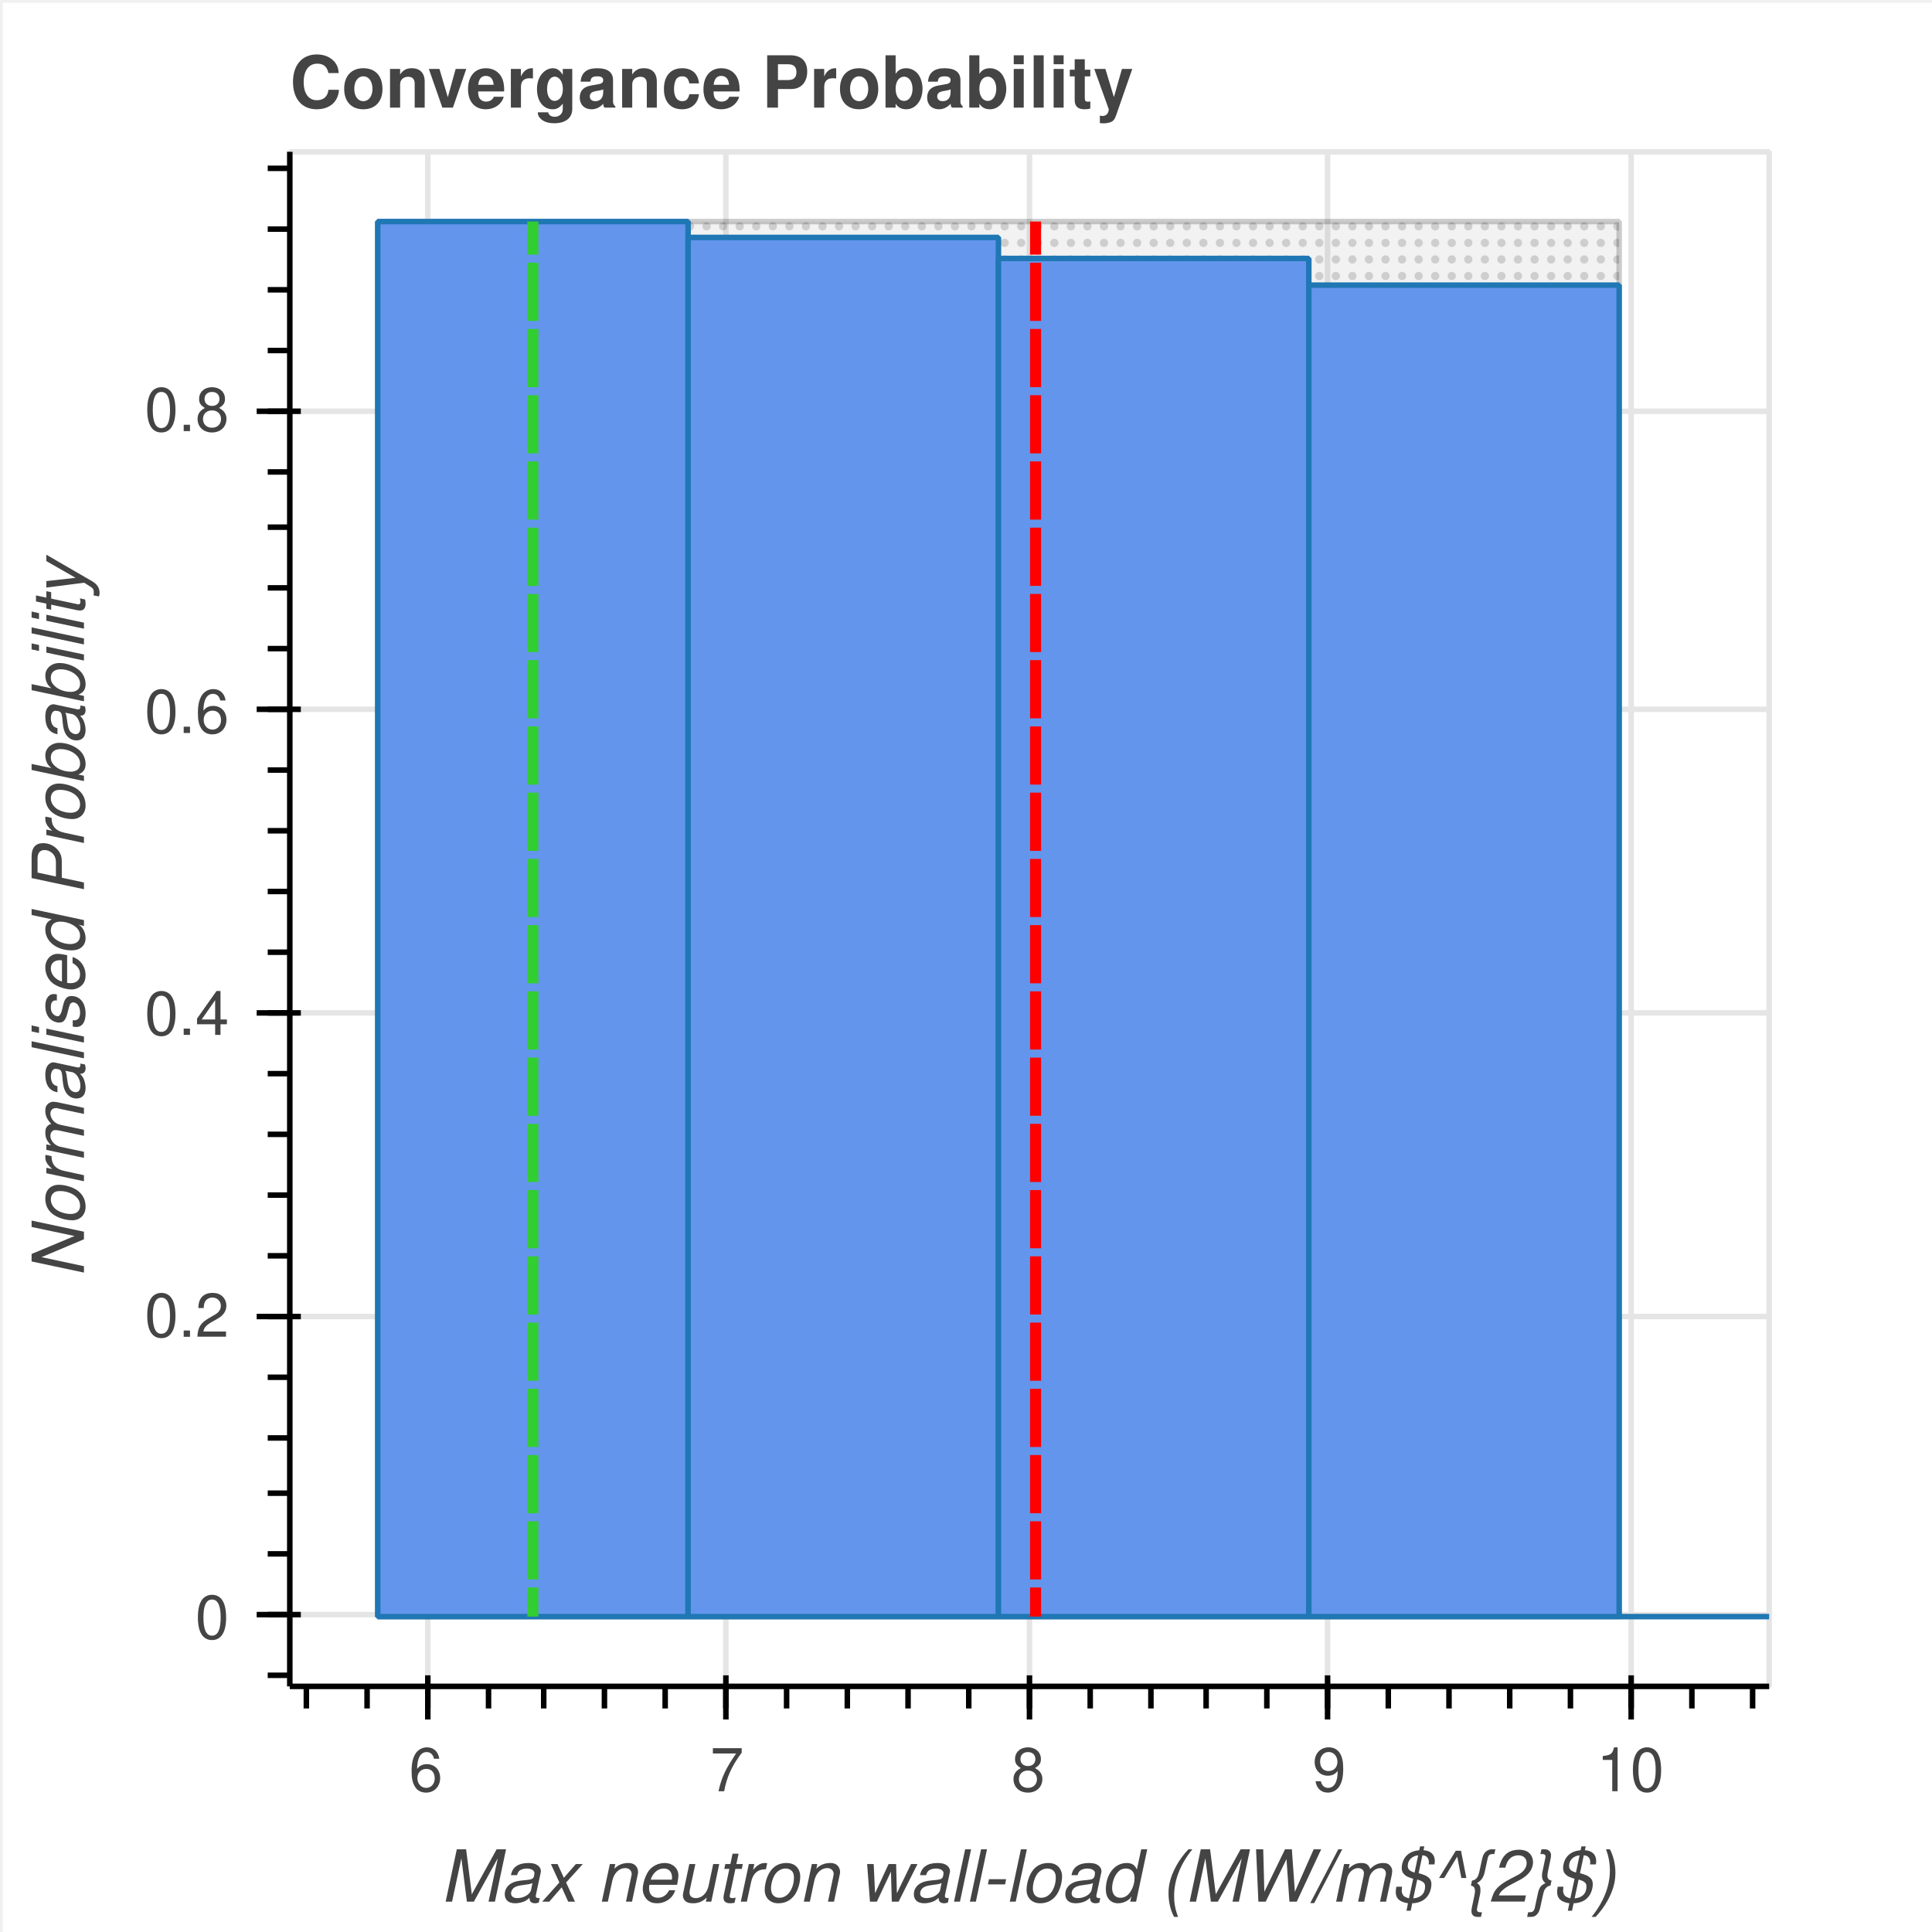
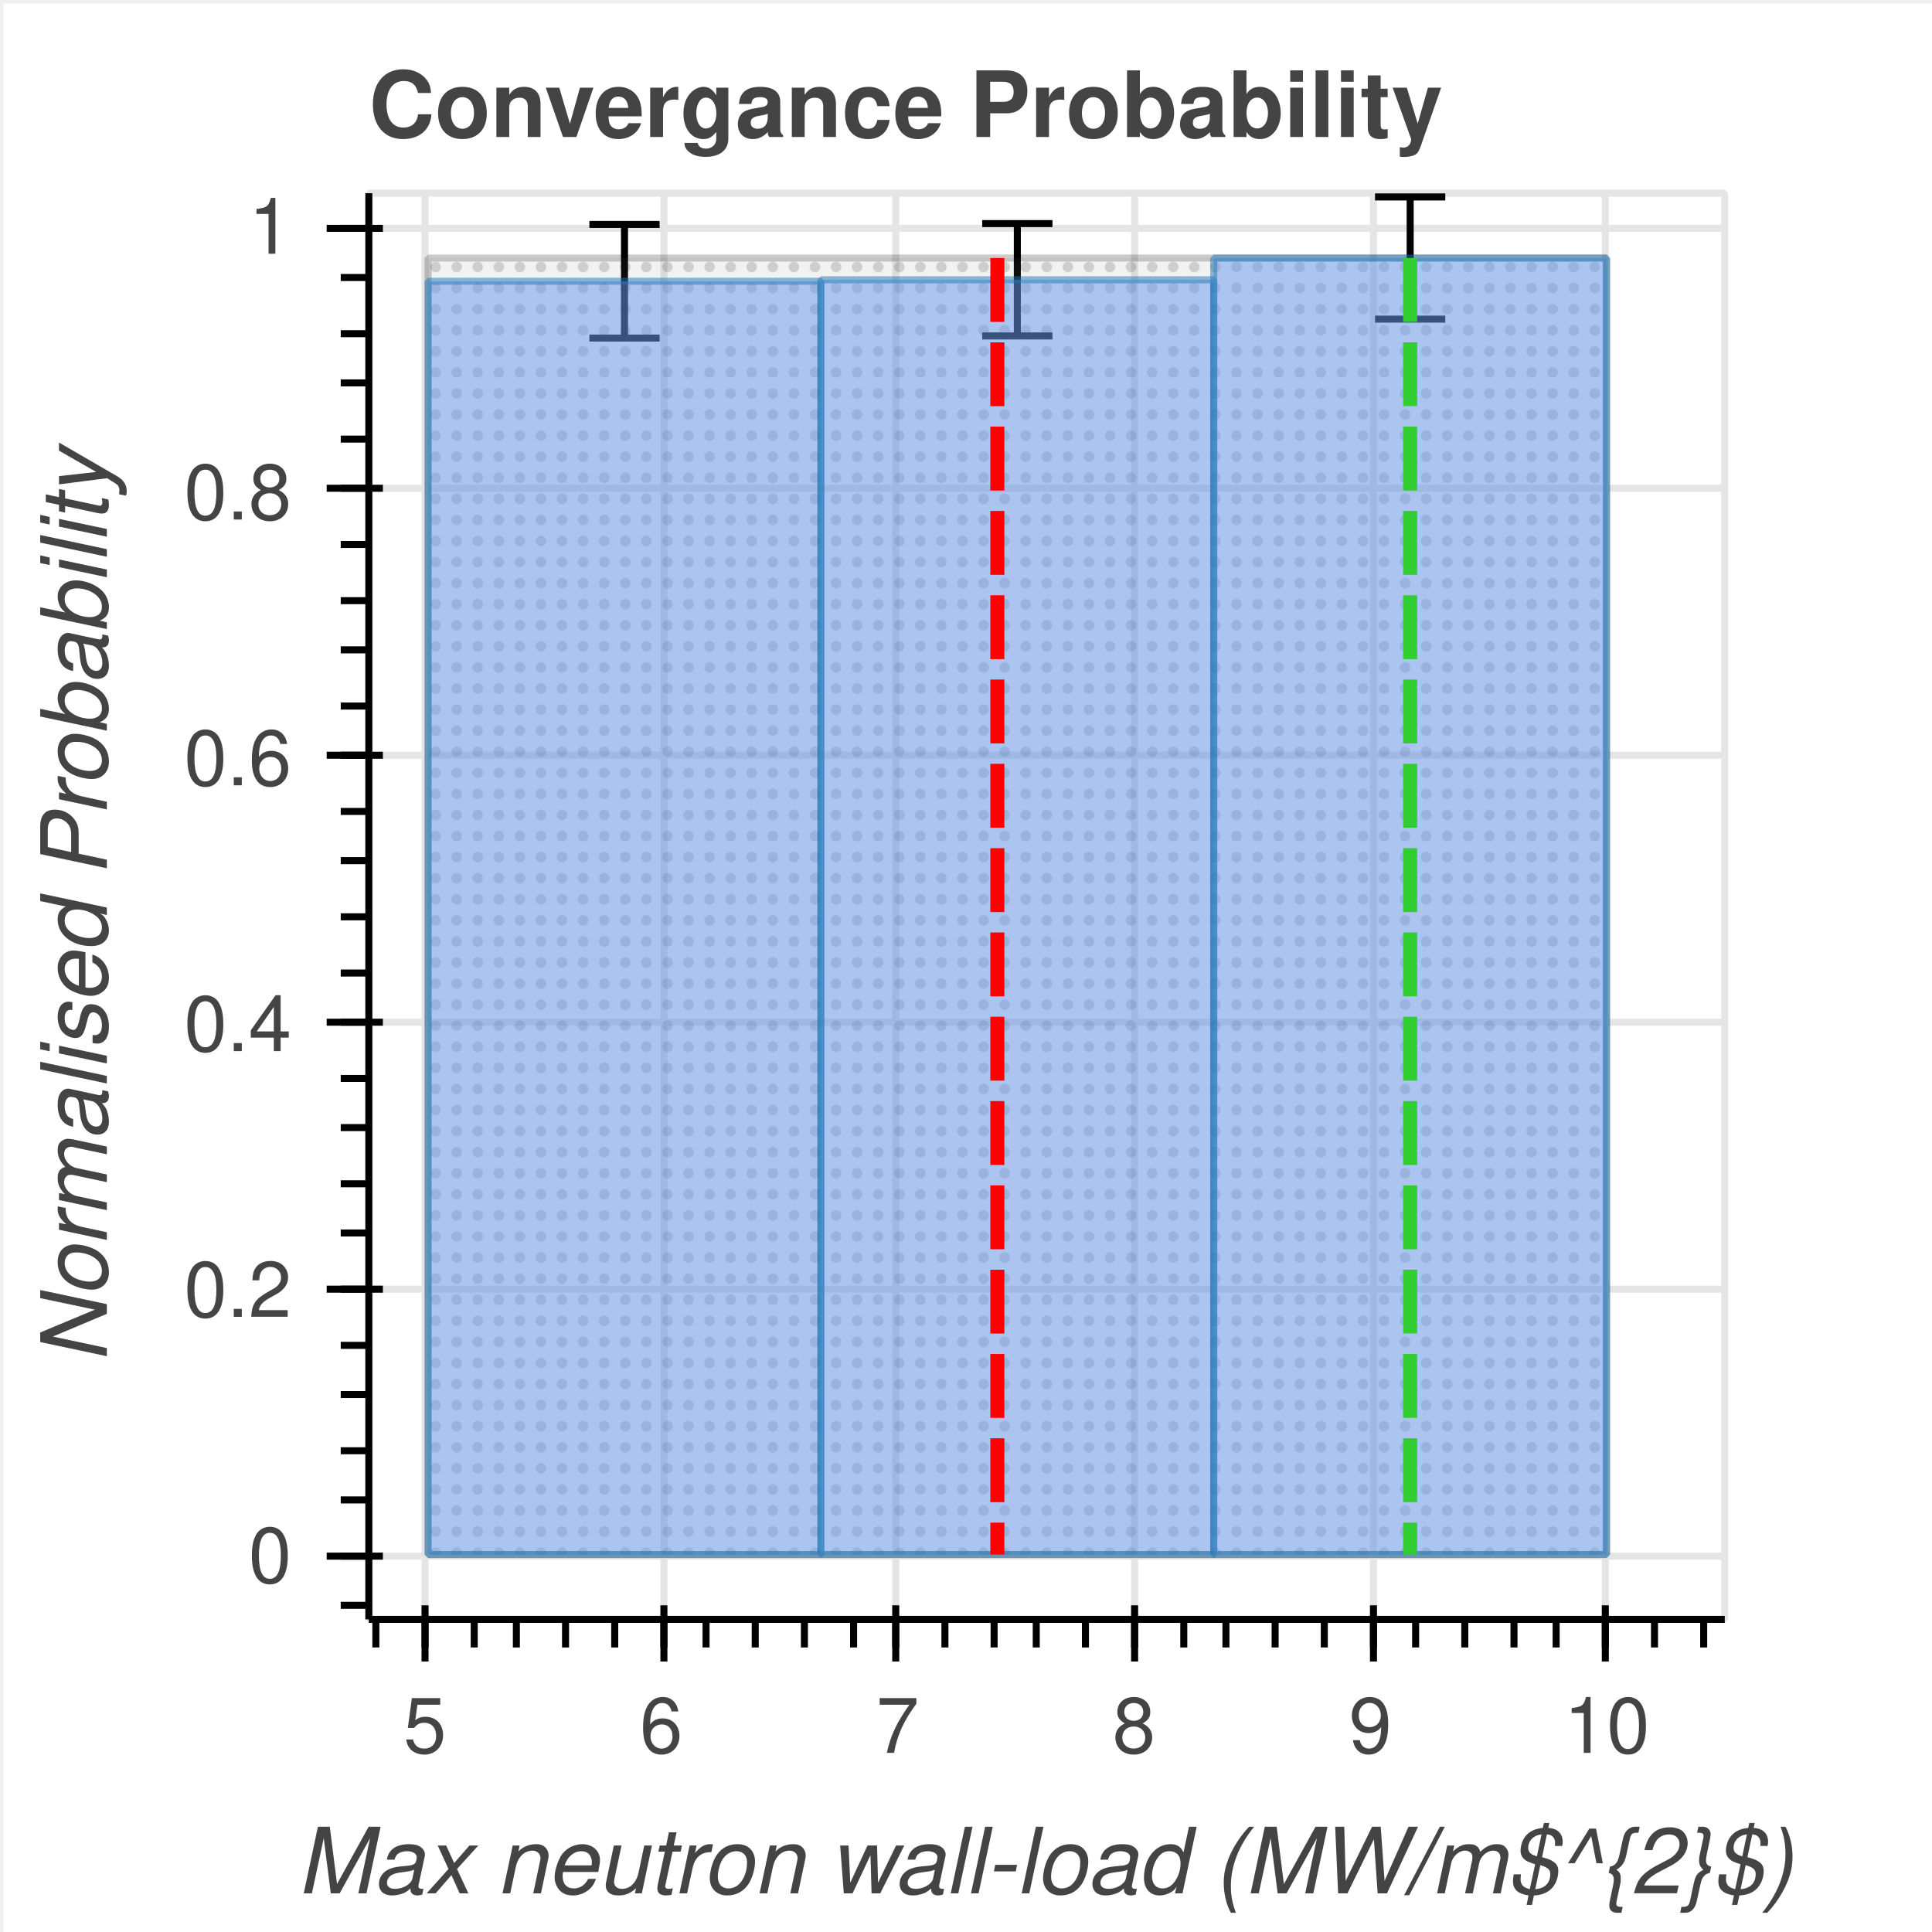
- <svg xmlns="http://www.w3.org/2000/svg" version="1.1" width="350" height="350">
+ <svg xmlns="http://www.w3.org/2000/svg" version="1.1" width="275" height="275">
  <defs>
-     <clipPath id="KPfmoquDcMNq">
-       <path fill="none" stroke="none" d="M 52.5 27.5 L 320.5 27.5 L 320.5 305.5 L 52.5 305.5 L 52.5 27.5 Z" />
+     <clipPath id="cmyGZBKNXMVq">
+       <path fill="none" stroke="none" d="M 52.5 27.5 L 245.5 27.5 L 245.5 230.5 L 52.5 230.5 L 52.5 27.5 Z" />
    </clipPath>
-     <clipPath id="RNWquWHfqscP">
-       <path fill="none" stroke="none" d="M 52.5 27.5 L 320.5 27.5 L 320.5 305.5 L 52.5 305.5 L 52.5 27.5 Z" />
+     <clipPath id="CToTUsTMPQAu">
+       <path fill="none" stroke="none" d="M 52.5 27.5 L 245.5 27.5 L 245.5 230.5 L 52.5 230.5 L 52.5 27.5 Z" />
    </clipPath>
-     <clipPath id="sTBQoMvLdTwb">
-       <path fill="none" stroke="none" d="M 52.5 27.5 L 320.5 27.5 L 320.5 305.5 L 52.5 305.5 L 52.5 27.5 Z" />
+     <clipPath id="DXuLdqJtlJDz">
+       <path fill="none" stroke="none" d="M 52.5 27.5 L 245.5 27.5 L 245.5 230.5 L 52.5 230.5 L 52.5 27.5 Z" />
    </clipPath>
-     <pattern id="UlFaweFJBuqC" width="3" height="3" patternUnits="userSpaceOnUse">
+     <clipPath id="wLkFoydCVMZf">
+       <path fill="none" stroke="none" d="M 52.5 27.5 L 245.5 27.5 L 245.5 230.5 L 52.5 230.5 L 52.5 27.5 Z" />
+     </clipPath>
+     <pattern id="rXWipNReiDoO" width="3" height="3" patternUnits="userSpaceOnUse">
      <path fill="rgb(0,0,0)" stroke="none" paint-order="stroke" d="M 2.75 2 A 0.75 0.75 0 0 0 1.25 2 A 0.75 0.75 0 0 0 2.75 2" fill-opacity="0.149" />
    </pattern>
-     <clipPath id="JrPmXzvFwCPI">
-       <path fill="none" stroke="none" d="M 52.5 27.5 L 320.5 27.5 L 320.5 305.5 L 52.5 305.5 L 52.5 27.5 Z" />
+     <clipPath id="obiPPtsugGHP">
+       <path fill="none" stroke="none" d="M 52.5 27.5 L 245.5 27.5 L 245.5 230.5 L 52.5 230.5 L 52.5 27.5 Z" />
    </clipPath>
-     <clipPath id="ZlxsxnvJTmiS">
-       <path fill="none" stroke="none" d="M 52.5 27.5 L 320.5 27.5 L 320.5 305.5 L 52.5 305.5 L 52.5 27.5 Z" />
+     <clipPath id="naSOQCQncUws">
+       <path fill="none" stroke="none" d="M 52.5 27.5 L 245.5 27.5 L 245.5 230.5 L 52.5 230.5 L 52.5 27.5 Z" />
    </clipPath>
-     <clipPath id="IkfKPSTNGbwF">
-       <path fill="none" stroke="none" d="M 52.5 27.5 L 320.5 27.5 L 320.5 305.5 L 52.5 305.5 L 52.5 27.5 Z" />
+     <clipPath id="ykglhUzphJCy">
+       <path fill="none" stroke="none" d="M 52.5 27.5 L 245.5 27.5 L 245.5 230.5 L 52.5 230.5 L 52.5 27.5 Z" />
    </clipPath>
-     <clipPath id="hWGHaIARHAFW">
-       <path fill="none" stroke="none" d="M 52.5 27.5 L 320.5 27.5 L 320.5 305.5 L 52.5 305.5 L 52.5 27.5 Z" />
+     <clipPath id="cvVqghWBkOlX">
+       <path fill="none" stroke="none" d="M 52.5 27.5 L 245.5 27.5 L 245.5 230.5 L 52.5 230.5 L 52.5 27.5 Z" />
    </clipPath>
  </defs>
-   <path fill="rgb(255,255,255)" stroke="none" paint-order="stroke" d="M 0.5 0.5 L 350.5 0.5 L 350.5 350.5 L 0.5 350.5 L 0.5 0.5 Z" fill-opacity="1" />
-   <rect fill="#FFFFFF" stroke="none" x="52" y="27" width="268" height="278" transform="matrix(1, 0, 0, 1, 0.5, 0.5)" />
-   <path fill="rgb(255,255,255)" stroke="none" paint-order="stroke" d="M 52.5 27.5 L 320.5 27.5 L 320.5 305.5 L 52.5 305.5 L 52.5 27.5 Z" fill-opacity="1" />
-   <path fill="none" stroke="rgb(229,229,229)" paint-order="fill" d="M 52.5 27.5 L 320.5 27.5 L 320.5 305.5 L 52.5 305.5 L 52.5 27.5 Z" stroke-opacity="1" stroke-linejoin="bevel" stroke-miterlimit="10" />
-   <path fill="none" stroke="rgb(229,229,229)" paint-order="fill" d="M 77.5 305.5 L 77.5 27.5 M 131.5 305.5 L 131.5 27.5 M 186.5 305.5 L 186.5 27.5 M 240.5 305.5 L 240.5 27.5 M 295.5 305.5 L 295.5 27.5" stroke-opacity="1" stroke-linejoin="bevel" stroke-miterlimit="10" clip-path="url(#KPfmoquDcMNq)" />
-   <path fill="none" stroke="rgb(229,229,229)" paint-order="fill" d="M 52.5 292.5 L 320.5 292.5 M 52.5 238.5 L 320.5 238.5 M 52.5 183.5 L 320.5 183.5 M 52.5 128.5 L 320.5 128.5 M 52.5 74.5 L 320.5 74.5" stroke-opacity="1" stroke-linejoin="bevel" stroke-miterlimit="10" clip-path="url(#RNWquWHfqscP)" />
-   <path fill="rgb(128,128,128)" stroke="none" paint-order="stroke" d="M 68.428 40.136 L 293.327 40.136 L 293.327 292.864 L 68.428 292.864 L 68.428 40.136 Z" fill-opacity="0.102" clip-path="url(#sTBQoMvLdTwb)" />
-   <path fill="url(#UlFaweFJBuqC)" stroke="rgb(0,0,0)" paint-order="fill" d="M 68.428 40.136 L 293.327 40.136 L 293.327 292.864 L 68.428 292.864 L 68.428 40.136 Z" clip-path="url(#sTBQoMvLdTwb)" stroke-opacity="0.2" stroke-linejoin="bevel" stroke-miterlimit="10" />
-   <path fill="rgb(100,149,237)" stroke="rgb(31,119,180)" paint-order="fill" d="M 68.428 40.136 L 124.653 40.136 L 124.653 292.864 L 68.428 292.864 L 68.428 40.136 Z" fill-opacity="1" clip-path="url(#JrPmXzvFwCPI)" stroke-opacity="1" stroke-linejoin="bevel" stroke-miterlimit="10" />
-   <path fill="rgb(100,149,237)" stroke="rgb(31,119,180)" paint-order="fill" d="M 124.653 43.016 L 180.878 43.016 L 180.878 292.864 L 124.653 292.864 L 124.653 43.016 Z" fill-opacity="1" clip-path="url(#JrPmXzvFwCPI)" stroke-opacity="1" stroke-linejoin="bevel" stroke-miterlimit="10" />
-   <path fill="rgb(100,149,237)" stroke="rgb(31,119,180)" paint-order="fill" d="M 180.878 46.82 L 237.102 46.82 L 237.102 292.864 L 180.878 292.864 L 180.878 46.82 Z" fill-opacity="1" clip-path="url(#JrPmXzvFwCPI)" stroke-opacity="1" stroke-linejoin="bevel" stroke-miterlimit="10" />
-   <path fill="rgb(100,149,237)" stroke="rgb(31,119,180)" paint-order="fill" d="M 237.102 51.659 L 293.327 51.659 L 293.327 292.864 L 237.102 292.864 L 237.102 51.659 Z" fill-opacity="1" clip-path="url(#JrPmXzvFwCPI)" stroke-opacity="1" stroke-linejoin="bevel" stroke-miterlimit="10" />
-   <path fill="rgb(100,149,237)" stroke="rgb(31,119,180)" paint-order="fill" d="M 293.327 292.864 L 320.5 292.864 L 320.5 292.864 L 293.327 292.864 L 293.327 292.864 Z" fill-opacity="1" clip-path="url(#JrPmXzvFwCPI)" stroke-opacity="1" stroke-linejoin="bevel" stroke-miterlimit="10" />
-   <path fill="none" stroke="rgb(0,0,0)" paint-order="fill" d="M 52.5 305.5 L 320.5 305.5" stroke-opacity="1" stroke-linejoin="bevel" stroke-miterlimit="10" />
-   <path fill="none" stroke="rgb(0,0,0)" paint-order="fill" d="M 77.5 311.5 L 77.5 303.5 M 131.5 311.5 L 131.5 303.5 M 186.5 311.5 L 186.5 303.5 M 240.5 311.5 L 240.5 303.5 M 295.5 311.5 L 295.5 303.5" stroke-opacity="1" stroke-linejoin="bevel" stroke-miterlimit="10" />
-   <path fill="none" stroke="rgb(0,0,0)" paint-order="fill" d="M 66.5 309.5 L 66.5 305.5 M 55.5 309.5 L 55.5 305.5 M 77.5 309.5 L 77.5 305.5 M 88.5 309.5 L 88.5 305.5 M 98.5 309.5 L 98.5 305.5 M 109.5 309.5 L 109.5 305.5 M 120.5 309.5 L 120.5 305.5 M 131.5 309.5 L 131.5 305.5 M 142.5 309.5 L 142.5 305.5 M 153.5 309.5 L 153.5 305.5 M 164.5 309.5 L 164.5 305.5 M 175.5 309.5 L 175.5 305.5 M 186.5 309.5 L 186.5 305.5 M 197.5 309.5 L 197.5 305.5 M 208.5 309.5 L 208.5 305.5 M 218.5 309.5 L 218.5 305.5 M 229.5 309.5 L 229.5 305.5 M 240.5 309.5 L 240.5 305.5 M 251.5 309.5 L 251.5 305.5 M 262.5 309.5 L 262.5 305.5 M 273.5 309.5 L 273.5 305.5 M 284.5 309.5 L 284.5 305.5 M 295.5 309.5 L 295.5 305.5 M 306.5 309.5 L 306.5 305.5 M 317.5 309.5 L 317.5 305.5" stroke-opacity="1" stroke-linejoin="bevel" stroke-miterlimit="10" />
-   <text fill="rgb(68,68,68)" stroke="none" font-family="helvetica" font-size="11px" font-style="normal" font-weight="normal" text-decoration="normal" x="73.598" y="324" text-anchor="start" dominant-baseline="alphabetic" transform="matrix(1, 0, 0, 1, 0.5, 0.5)" fill-opacity="1">6</text>
-   <text fill="none" stroke="rgb(0,0,0)" font-family="helvetica" font-size="11px" font-style="normal" font-weight="normal" text-decoration="normal" x="73.598" y="324" text-anchor="start" dominant-baseline="alphabetic" transform="matrix(1, 0, 0, 1, 0.5, 0.5)" stroke-opacity="0" stroke-linejoin="bevel" stroke-miterlimit="10">6</text>
-   <text fill="rgb(68,68,68)" stroke="none" font-family="helvetica" font-size="11px" font-style="normal" font-weight="normal" text-decoration="normal" x="128.146" y="324" text-anchor="start" dominant-baseline="alphabetic" transform="matrix(1, 0, 0, 1, 0.5, 0.5)" fill-opacity="1">7</text>
-   <text fill="none" stroke="rgb(0,0,0)" font-family="helvetica" font-size="11px" font-style="normal" font-weight="normal" text-decoration="normal" x="128.146" y="324" text-anchor="start" dominant-baseline="alphabetic" transform="matrix(1, 0, 0, 1, 0.5, 0.5)" stroke-opacity="0" stroke-linejoin="bevel" stroke-miterlimit="10">7</text>
-   <text fill="rgb(68,68,68)" stroke="none" font-family="helvetica" font-size="11px" font-style="normal" font-weight="normal" text-decoration="normal" x="182.694" y="324" text-anchor="start" dominant-baseline="alphabetic" transform="matrix(1, 0, 0, 1, 0.5, 0.5)" fill-opacity="1">8</text>
-   <text fill="none" stroke="rgb(0,0,0)" font-family="helvetica" font-size="11px" font-style="normal" font-weight="normal" text-decoration="normal" x="182.694" y="324" text-anchor="start" dominant-baseline="alphabetic" transform="matrix(1, 0, 0, 1, 0.5, 0.5)" stroke-opacity="0" stroke-linejoin="bevel" stroke-miterlimit="10">8</text>
-   <text fill="rgb(68,68,68)" stroke="none" font-family="helvetica" font-size="11px" font-style="normal" font-weight="normal" text-decoration="normal" x="237.243" y="324" text-anchor="start" dominant-baseline="alphabetic" transform="matrix(1, 0, 0, 1, 0.5, 0.5)" fill-opacity="1">9</text>
-   <text fill="none" stroke="rgb(0,0,0)" font-family="helvetica" font-size="11px" font-style="normal" font-weight="normal" text-decoration="normal" x="237.243" y="324" text-anchor="start" dominant-baseline="alphabetic" transform="matrix(1, 0, 0, 1, 0.5, 0.5)" stroke-opacity="0" stroke-linejoin="bevel" stroke-miterlimit="10">9</text>
-   <text fill="rgb(68,68,68)" stroke="none" font-family="helvetica" font-size="11px" font-style="normal" font-weight="normal" text-decoration="normal" x="288.732" y="324" text-anchor="start" dominant-baseline="alphabetic" transform="matrix(1, 0, 0, 1, 0.5, 0.5)" fill-opacity="1">10</text>
-   <text fill="none" stroke="rgb(0,0,0)" font-family="helvetica" font-size="11px" font-style="normal" font-weight="normal" text-decoration="normal" x="288.732" y="324" text-anchor="start" dominant-baseline="alphabetic" transform="matrix(1, 0, 0, 1, 0.5, 0.5)" stroke-opacity="0" stroke-linejoin="bevel" stroke-miterlimit="10">10</text>
-   <text fill="rgb(68,68,68)" stroke="none" font-family="helvetica" font-size="13px" font-style="italic" font-weight="normal" text-decoration="normal" x="79.271" y="344" text-anchor="start" dominant-baseline="alphabetic" transform="matrix(1, 0, 0, 1, 0.5, 0.5)" fill-opacity="1">Max neutron wall-load (MW/m$^{2}$)</text>
-   <text fill="none" stroke="rgb(0,0,0)" font-family="helvetica" font-size="13px" font-style="italic" font-weight="normal" text-decoration="normal" x="79.271" y="344" text-anchor="start" dominant-baseline="alphabetic" transform="matrix(1, 0, 0, 1, 0.5, 0.5)" stroke-opacity="0" stroke-linejoin="bevel" stroke-miterlimit="10">Max neutron wall-load (MW/m$^{2}$)</text>
-   <path fill="none" stroke="rgb(0,0,0)" paint-order="fill" d="M 52.5 305.5 L 52.5 27.5" stroke-opacity="1" stroke-linejoin="bevel" stroke-miterlimit="10" />
-   <path fill="none" stroke="rgb(0,0,0)" paint-order="fill" d="M 46.5 292.5 L 54.5 292.5 M 46.5 238.5 L 54.5 238.5 M 46.5 183.5 L 54.5 183.5 M 46.5 128.5 L 54.5 128.5 M 46.5 74.5 L 54.5 74.5" stroke-opacity="1" stroke-linejoin="bevel" stroke-miterlimit="10" />
-   <path fill="none" stroke="rgb(0,0,0)" paint-order="fill" d="M 48.5 303.5 L 52.5 303.5 M 48.5 292.5 L 52.5 292.5 M 48.5 281.5 L 52.5 281.5 M 48.5 270.5 L 52.5 270.5 M 48.5 260.5 L 52.5 260.5 M 48.5 249.5 L 52.5 249.5 M 48.5 238.5 L 52.5 238.5 M 48.5 227.5 L 52.5 227.5 M 48.5 216.5 L 52.5 216.5 M 48.5 205.5 L 52.5 205.5 M 48.5 194.5 L 52.5 194.5 M 48.5 183.5 L 52.5 183.5 M 48.5 172.5 L 52.5 172.5 M 48.5 161.5 L 52.5 161.5 M 48.5 150.5 L 52.5 150.5 M 48.5 139.5 L 52.5 139.5 M 48.5 128.5 L 52.5 128.5 M 48.5 117.5 L 52.5 117.5 M 48.5 106.5 L 52.5 106.5 M 48.5 95.5 L 52.5 95.5 M 48.5 85.5 L 52.5 85.5 M 48.5 74.5 L 52.5 74.5 M 48.5 63.5 L 52.5 63.5 M 48.5 52.5 L 52.5 52.5 M 48.5 41.5 L 52.5 41.5 M 48.5 30.5 L 52.5 30.5" stroke-opacity="1" stroke-linejoin="bevel" stroke-miterlimit="10" />
-   <text fill="rgb(68,68,68)" stroke="none" font-family="helvetica" font-size="11px" font-style="normal" font-weight="normal" text-decoration="normal" x="34.882" y="296.364" text-anchor="start" dominant-baseline="alphabetic" transform="matrix(1, 0, 0, 1, 0.5, 0.5)" fill-opacity="1">0</text>
-   <text fill="none" stroke="rgb(0,0,0)" font-family="helvetica" font-size="11px" font-style="normal" font-weight="normal" text-decoration="normal" x="34.882" y="296.364" text-anchor="start" dominant-baseline="alphabetic" transform="matrix(1, 0, 0, 1, 0.5, 0.5)" stroke-opacity="0" stroke-linejoin="bevel" stroke-miterlimit="10">0</text>
-   <text fill="rgb(68,68,68)" stroke="none" font-family="helvetica" font-size="11px" font-style="normal" font-weight="normal" text-decoration="normal" x="25.708" y="241.672" text-anchor="start" dominant-baseline="alphabetic" transform="matrix(1, 0, 0, 1, 0.5, 0.5)" fill-opacity="1">0.2</text>
-   <text fill="none" stroke="rgb(0,0,0)" font-family="helvetica" font-size="11px" font-style="normal" font-weight="normal" text-decoration="normal" x="25.708" y="241.672" text-anchor="start" dominant-baseline="alphabetic" transform="matrix(1, 0, 0, 1, 0.5, 0.5)" stroke-opacity="0" stroke-linejoin="bevel" stroke-miterlimit="10">0.2</text>
-   <text fill="rgb(68,68,68)" stroke="none" font-family="helvetica" font-size="11px" font-style="normal" font-weight="normal" text-decoration="normal" x="25.708" y="186.98" text-anchor="start" dominant-baseline="alphabetic" transform="matrix(1, 0, 0, 1, 0.5, 0.5)" fill-opacity="1">0.4</text>
-   <text fill="none" stroke="rgb(0,0,0)" font-family="helvetica" font-size="11px" font-style="normal" font-weight="normal" text-decoration="normal" x="25.708" y="186.98" text-anchor="start" dominant-baseline="alphabetic" transform="matrix(1, 0, 0, 1, 0.5, 0.5)" stroke-opacity="0" stroke-linejoin="bevel" stroke-miterlimit="10">0.4</text>
-   <text fill="rgb(68,68,68)" stroke="none" font-family="helvetica" font-size="11px" font-style="normal" font-weight="normal" text-decoration="normal" x="25.708" y="132.288" text-anchor="start" dominant-baseline="alphabetic" transform="matrix(1, 0, 0, 1, 0.5, 0.5)" fill-opacity="1">0.6</text>
-   <text fill="none" stroke="rgb(0,0,0)" font-family="helvetica" font-size="11px" font-style="normal" font-weight="normal" text-decoration="normal" x="25.708" y="132.288" text-anchor="start" dominant-baseline="alphabetic" transform="matrix(1, 0, 0, 1, 0.5, 0.5)" stroke-opacity="0" stroke-linejoin="bevel" stroke-miterlimit="10">0.6</text>
-   <text fill="rgb(68,68,68)" stroke="none" font-family="helvetica" font-size="11px" font-style="normal" font-weight="normal" text-decoration="normal" x="25.708" y="77.596" text-anchor="start" dominant-baseline="alphabetic" transform="matrix(1, 0, 0, 1, 0.5, 0.5)" fill-opacity="1">0.8</text>
-   <text fill="none" stroke="rgb(0,0,0)" font-family="helvetica" font-size="11px" font-style="normal" font-weight="normal" text-decoration="normal" x="25.708" y="77.596" text-anchor="start" dominant-baseline="alphabetic" transform="matrix(1, 0, 0, 1, 0.5, 0.5)" stroke-opacity="0" stroke-linejoin="bevel" stroke-miterlimit="10">0.8</text>
-   <text fill="rgb(68,68,68)" stroke="none" font-family="helvetica" font-size="13px" font-style="italic" font-weight="normal" text-decoration="normal" x="-47.317" y="163" text-anchor="start" dominant-baseline="alphabetic" transform="matrix(6.123233995736766e-17, -1, 1, 6.123233995736766e-17, -147.7915, 184.2085)" fill-opacity="1">Normalised Probability</text>
-   <text fill="none" stroke="rgb(0,0,0)" font-family="helvetica" font-size="13px" font-style="italic" font-weight="normal" text-decoration="normal" x="-47.317" y="163" text-anchor="start" dominant-baseline="alphabetic" transform="matrix(6.123233995736766e-17, -1, 1, 6.123233995736766e-17, -147.7915, 184.2085)" stroke-opacity="0" stroke-linejoin="bevel" stroke-miterlimit="10">Normalised Probability</text>
-   <path fill="rgb(255,249,186)" stroke="rgb(255,0,0)" paint-order="fill" d="M 187.602 40.136 L 187.602 40.136 L 187.602 292.864 L 187.602 292.864 L 187.602 40.136 Z" fill-opacity="0.4" clip-path="url(#ZlxsxnvJTmiS)" stroke-opacity="1" stroke-linejoin="bevel" stroke-miterlimit="10" stroke-width="2" stroke-dasharray="6" />
-   <path fill="rgb(255,249,186)" stroke="rgb(50,205,50)" paint-order="fill" d="M 96.54 40.136 L 96.54 40.136 L 96.54 292.864 L 96.54 292.864 L 96.54 40.136 Z" fill-opacity="0.4" clip-path="url(#IkfKPSTNGbwF)" stroke-opacity="1" stroke-linejoin="bevel" stroke-miterlimit="10" stroke-width="2" stroke-dasharray="6" />
+   <path fill="rgb(255,255,255)" stroke="none" paint-order="stroke" d="M 0.5 0.5 L 275.5 0.5 L 275.5 275.5 L 0.5 275.5 L 0.5 0.5 Z" fill-opacity="1" />
+   <rect fill="#FFFFFF" stroke="none" x="52" y="27" width="193" height="203" transform="matrix(1, 0, 0, 1, 0.5, 0.5)" />
+   <path fill="rgb(255,255,255)" stroke="none" paint-order="stroke" d="M 52.5 27.5 L 245.5 27.5 L 245.5 230.5 L 52.5 230.5 L 52.5 27.5 Z" fill-opacity="1" />
+   <path fill="none" stroke="rgb(229,229,229)" paint-order="fill" d="M 52.5 27.5 L 245.5 27.5 L 245.5 230.5 L 52.5 230.5 L 52.5 27.5 Z" stroke-opacity="1" stroke-linejoin="bevel" stroke-miterlimit="10" />
+   <path fill="none" stroke="rgb(229,229,229)" paint-order="fill" d="M 60.5 230.5 L 60.5 27.5 M 94.5 230.5 L 94.5 27.5 M 127.5 230.5 L 127.5 27.5 M 161.5 230.5 L 161.5 27.5 M 195.5 230.5 L 195.5 27.5 M 228.5 230.5 L 228.5 27.5" stroke-opacity="1" stroke-linejoin="bevel" stroke-miterlimit="10" clip-path="url(#cmyGZBKNXMVq)" />
+   <path fill="none" stroke="rgb(229,229,229)" paint-order="fill" d="M 52.5 221.5 L 245.5 221.5 M 52.5 183.5 L 245.5 183.5 M 52.5 145.5 L 245.5 145.5 M 52.5 107.5 L 245.5 107.5 M 52.5 69.5 L 245.5 69.5 M 52.5 32.5 L 245.5 32.5" stroke-opacity="1" stroke-linejoin="bevel" stroke-miterlimit="10" clip-path="url(#CToTUsTMPQAu)" />
+   <path fill="none" stroke="rgb(0,0,0)" paint-order="fill" d="M 88.891 31.944 L 88.891 48.122" stroke-opacity="1" stroke-linejoin="bevel" stroke-miterlimit="10" clip-path="url(#DXuLdqJtlJDz)" />
+   <path fill="none" stroke="rgb(0,0,0)" paint-order="fill" d="M 144.806 31.828 L 144.806 47.818" stroke-opacity="1" stroke-linejoin="bevel" stroke-miterlimit="10" clip-path="url(#DXuLdqJtlJDz)" />
+   <path fill="none" stroke="rgb(0,0,0)" paint-order="fill" d="M 200.722 28.031 L 200.722 45.423" stroke-opacity="1" stroke-linejoin="bevel" stroke-miterlimit="10" clip-path="url(#DXuLdqJtlJDz)" />
+   <path fill="none" stroke="rgb(0,0,0)" paint-order="fill" d="M 83.891 31.944 L 93.891 31.944" stroke-opacity="1" stroke-linejoin="bevel" stroke-miterlimit="10" clip-path="url(#DXuLdqJtlJDz)" />
+   <path fill="none" stroke="rgb(0,0,0)" paint-order="fill" d="M 139.806 31.828 L 149.806 31.828" stroke-opacity="1" stroke-linejoin="bevel" stroke-miterlimit="10" clip-path="url(#DXuLdqJtlJDz)" />
+   <path fill="none" stroke="rgb(0,0,0)" paint-order="fill" d="M 195.722 28.031 L 205.722 28.031" stroke-opacity="1" stroke-linejoin="bevel" stroke-miterlimit="10" clip-path="url(#DXuLdqJtlJDz)" />
+   <path fill="none" stroke="rgb(0,0,0)" paint-order="fill" d="M 93.891 48.122 L 83.891 48.122" stroke-opacity="1" stroke-linejoin="bevel" stroke-miterlimit="10" clip-path="url(#DXuLdqJtlJDz)" />
+   <path fill="none" stroke="rgb(0,0,0)" paint-order="fill" d="M 149.806 47.818 L 139.806 47.818" stroke-opacity="1" stroke-linejoin="bevel" stroke-miterlimit="10" clip-path="url(#DXuLdqJtlJDz)" />
+   <path fill="none" stroke="rgb(0,0,0)" paint-order="fill" d="M 205.722 45.423 L 195.722 45.423" stroke-opacity="1" stroke-linejoin="bevel" stroke-miterlimit="10" clip-path="url(#DXuLdqJtlJDz)" />
+   <path fill="rgb(128,128,128)" stroke="none" paint-order="stroke" d="M 60.933 36.727 L 228.679 36.727 L 228.679 221.273 L 60.933 221.273 L 60.933 36.727 Z" fill-opacity="0.102" clip-path="url(#wLkFoydCVMZf)" />
+   <path fill="url(#rXWipNReiDoO)" stroke="rgb(0,0,0)" paint-order="fill" d="M 60.933 36.727 L 228.679 36.727 L 228.679 221.273 L 60.933 221.273 L 60.933 36.727 Z" clip-path="url(#wLkFoydCVMZf)" stroke-opacity="0.2" stroke-linejoin="bevel" stroke-miterlimit="10" />
+   <path fill="rgb(100,149,237)" stroke="rgb(31,119,180)" paint-order="fill" d="M 60.933 40.033 L 116.849 40.033 L 116.849 221.273 L 60.933 221.273 L 60.933 40.033 Z" fill-opacity="0.502" clip-path="url(#obiPPtsugGHP)" stroke-opacity="0.502" stroke-linejoin="bevel" stroke-miterlimit="10" />
+   <path fill="rgb(100,149,237)" stroke="rgb(31,119,180)" paint-order="fill" d="M 116.849 39.823 L 172.764 39.823 L 172.764 221.273 L 116.849 221.273 L 116.849 39.823 Z" fill-opacity="0.502" clip-path="url(#obiPPtsugGHP)" stroke-opacity="0.502" stroke-linejoin="bevel" stroke-miterlimit="10" />
+   <path fill="rgb(100,149,237)" stroke="rgb(31,119,180)" paint-order="fill" d="M 172.764 36.727 L 228.679 36.727 L 228.679 221.273 L 172.764 221.273 L 172.764 36.727 Z" fill-opacity="0.502" clip-path="url(#obiPPtsugGHP)" stroke-opacity="0.502" stroke-linejoin="bevel" stroke-miterlimit="10" />
+   <path fill="none" stroke="rgb(0,0,0)" paint-order="fill" d="M 52.5 230.5 L 245.5 230.5" stroke-opacity="1" stroke-linejoin="bevel" stroke-miterlimit="10" />
+   <path fill="none" stroke="rgb(0,0,0)" paint-order="fill" d="M 60.5 236.5 L 60.5 228.5 M 94.5 236.5 L 94.5 228.5 M 127.5 236.5 L 127.5 228.5 M 161.5 236.5 L 161.5 228.5 M 195.5 236.5 L 195.5 228.5 M 228.5 236.5 L 228.5 228.5" stroke-opacity="1" stroke-linejoin="bevel" stroke-miterlimit="10" />
+   <path fill="none" stroke="rgb(0,0,0)" paint-order="fill" d="M 53.5 234.5 L 53.5 230.5 M 60.5 234.5 L 60.5 230.5 M 67.5 234.5 L 67.5 230.5 M 73.5 234.5 L 73.5 230.5 M 80.5 234.5 L 80.5 230.5 M 87.5 234.5 L 87.5 230.5 M 94.5 234.5 L 94.5 230.5 M 100.5 234.5 L 100.5 230.5 M 107.5 234.5 L 107.5 230.5 M 114.5 234.5 L 114.5 230.5 M 121.5 234.5 L 121.5 230.5 M 127.5 234.5 L 127.5 230.5 M 134.5 234.5 L 134.5 230.5 M 141.5 234.5 L 141.5 230.5 M 147.5 234.5 L 147.5 230.5 M 154.5 234.5 L 154.5 230.5 M 161.5 234.5 L 161.5 230.5 M 168.5 234.5 L 168.5 230.5 M 174.5 234.5 L 174.5 230.5 M 181.5 234.5 L 181.5 230.5 M 188.5 234.5 L 188.5 230.5 M 195.5 234.5 L 195.5 230.5 M 201.5 234.5 L 201.5 230.5 M 208.5 234.5 L 208.5 230.5 M 215.5 234.5 L 215.5 230.5 M 221.5 234.5 L 221.5 230.5 M 228.5 234.5 L 228.5 230.5 M 235.5 234.5 L 235.5 230.5 M 242.5 234.5 L 242.5 230.5" stroke-opacity="1" stroke-linejoin="bevel" stroke-miterlimit="10" />
+   <text fill="rgb(68,68,68)" stroke="none" font-family="helvetica" font-size="11px" font-style="normal" font-weight="normal" text-decoration="normal" x="56.927" y="249" text-anchor="start" dominant-baseline="alphabetic" transform="matrix(1, 0, 0, 1, 0.5, 0.5)" fill-opacity="1">5</text>
+   <text fill="none" stroke="rgb(0,0,0)" font-family="helvetica" font-size="11px" font-style="normal" font-weight="normal" text-decoration="normal" x="56.927" y="249" text-anchor="start" dominant-baseline="alphabetic" transform="matrix(1, 0, 0, 1, 0.5, 0.5)" stroke-opacity="0" stroke-linejoin="bevel" stroke-miterlimit="10">5</text>
+   <text fill="rgb(68,68,68)" stroke="none" font-family="helvetica" font-size="11px" font-style="normal" font-weight="normal" text-decoration="normal" x="90.57" y="249" text-anchor="start" dominant-baseline="alphabetic" transform="matrix(1, 0, 0, 1, 0.5, 0.5)" fill-opacity="1">6</text>
+   <text fill="none" stroke="rgb(0,0,0)" font-family="helvetica" font-size="11px" font-style="normal" font-weight="normal" text-decoration="normal" x="90.57" y="249" text-anchor="start" dominant-baseline="alphabetic" transform="matrix(1, 0, 0, 1, 0.5, 0.5)" stroke-opacity="0" stroke-linejoin="bevel" stroke-miterlimit="10">6</text>
+   <text fill="rgb(68,68,68)" stroke="none" font-family="helvetica" font-size="11px" font-style="normal" font-weight="normal" text-decoration="normal" x="124.214" y="249" text-anchor="start" dominant-baseline="alphabetic" transform="matrix(1, 0, 0, 1, 0.5, 0.5)" fill-opacity="1">7</text>
+   <text fill="none" stroke="rgb(0,0,0)" font-family="helvetica" font-size="11px" font-style="normal" font-weight="normal" text-decoration="normal" x="124.214" y="249" text-anchor="start" dominant-baseline="alphabetic" transform="matrix(1, 0, 0, 1, 0.5, 0.5)" stroke-opacity="0" stroke-linejoin="bevel" stroke-miterlimit="10">7</text>
+   <text fill="rgb(68,68,68)" stroke="none" font-family="helvetica" font-size="11px" font-style="normal" font-weight="normal" text-decoration="normal" x="157.857" y="249" text-anchor="start" dominant-baseline="alphabetic" transform="matrix(1, 0, 0, 1, 0.5, 0.5)" fill-opacity="1">8</text>
+   <text fill="none" stroke="rgb(0,0,0)" font-family="helvetica" font-size="11px" font-style="normal" font-weight="normal" text-decoration="normal" x="157.857" y="249" text-anchor="start" dominant-baseline="alphabetic" transform="matrix(1, 0, 0, 1, 0.5, 0.5)" stroke-opacity="0" stroke-linejoin="bevel" stroke-miterlimit="10">8</text>
+   <text fill="rgb(68,68,68)" stroke="none" font-family="helvetica" font-size="11px" font-style="normal" font-weight="normal" text-decoration="normal" x="191.501" y="249" text-anchor="start" dominant-baseline="alphabetic" transform="matrix(1, 0, 0, 1, 0.5, 0.5)" fill-opacity="1">9</text>
+   <text fill="none" stroke="rgb(0,0,0)" font-family="helvetica" font-size="11px" font-style="normal" font-weight="normal" text-decoration="normal" x="191.501" y="249" text-anchor="start" dominant-baseline="alphabetic" transform="matrix(1, 0, 0, 1, 0.5, 0.5)" stroke-opacity="0" stroke-linejoin="bevel" stroke-miterlimit="10">9</text>
+   <text fill="rgb(68,68,68)" stroke="none" font-family="helvetica" font-size="11px" font-style="normal" font-weight="normal" text-decoration="normal" x="222.085" y="249" text-anchor="start" dominant-baseline="alphabetic" transform="matrix(1, 0, 0, 1, 0.5, 0.5)" fill-opacity="1">10</text>
+   <text fill="none" stroke="rgb(0,0,0)" font-family="helvetica" font-size="11px" font-style="normal" font-weight="normal" text-decoration="normal" x="222.085" y="249" text-anchor="start" dominant-baseline="alphabetic" transform="matrix(1, 0, 0, 1, 0.5, 0.5)" stroke-opacity="0" stroke-linejoin="bevel" stroke-miterlimit="10">10</text>
+   <text fill="rgb(68,68,68)" stroke="none" font-family="helvetica" font-size="13px" font-style="italic" font-weight="normal" text-decoration="normal" x="41.771" y="269" text-anchor="start" dominant-baseline="alphabetic" transform="matrix(1, 0, 0, 1, 0.5, 0.5)" fill-opacity="1">Max neutron wall-load (MW/m$^{2}$)</text>
+   <text fill="none" stroke="rgb(0,0,0)" font-family="helvetica" font-size="13px" font-style="italic" font-weight="normal" text-decoration="normal" x="41.771" y="269" text-anchor="start" dominant-baseline="alphabetic" transform="matrix(1, 0, 0, 1, 0.5, 0.5)" stroke-opacity="0" stroke-linejoin="bevel" stroke-miterlimit="10">Max neutron wall-load (MW/m$^{2}$)</text>
+   <path fill="none" stroke="rgb(0,0,0)" paint-order="fill" d="M 52.5 230.5 L 52.5 27.5" stroke-opacity="1" stroke-linejoin="bevel" stroke-miterlimit="10" />
+   <path fill="none" stroke="rgb(0,0,0)" paint-order="fill" d="M 46.5 221.5 L 54.5 221.5 M 46.5 183.5 L 54.5 183.5 M 46.5 145.5 L 54.5 145.5 M 46.5 107.5 L 54.5 107.5 M 46.5 69.5 L 54.5 69.5 M 46.5 32.5 L 54.5 32.5" stroke-opacity="1" stroke-linejoin="bevel" stroke-miterlimit="10" />
+   <path fill="none" stroke="rgb(0,0,0)" paint-order="fill" d="M 48.5 228.5 L 52.5 228.5 M 48.5 221.5 L 52.5 221.5 M 48.5 213.5 L 52.5 213.5 M 48.5 206.5 L 52.5 206.5 M 48.5 198.5 L 52.5 198.5 M 48.5 191.5 L 52.5 191.5 M 48.5 183.5 L 52.5 183.5 M 48.5 175.5 L 52.5 175.5 M 48.5 168.5 L 52.5 168.5 M 48.5 160.5 L 52.5 160.5 M 48.5 153.5 L 52.5 153.5 M 48.5 145.5 L 52.5 145.5 M 48.5 138.5 L 52.5 138.5 M 48.5 130.5 L 52.5 130.5 M 48.5 122.5 L 52.5 122.5 M 48.5 115.5 L 52.5 115.5 M 48.5 107.5 L 52.5 107.5 M 48.5 100.5 L 52.5 100.5 M 48.5 92.5 L 52.5 92.5 M 48.5 85.5 L 52.5 85.5 M 48.5 77.5 L 52.5 77.5 M 48.5 69.5 L 52.5 69.5 M 48.5 62.5 L 52.5 62.5 M 48.5 54.5 L 52.5 54.5 M 48.5 47.5 L 52.5 47.5 M 48.5 39.5 L 52.5 39.5 M 48.5 32.5 L 52.5 32.5" stroke-opacity="1" stroke-linejoin="bevel" stroke-miterlimit="10" />
+   <text fill="rgb(68,68,68)" stroke="none" font-family="helvetica" font-size="11px" font-style="normal" font-weight="normal" text-decoration="normal" x="34.882" y="224.773" text-anchor="start" dominant-baseline="alphabetic" transform="matrix(1, 0, 0, 1, 0.5, 0.5)" fill-opacity="1">0</text>
+   <text fill="none" stroke="rgb(0,0,0)" font-family="helvetica" font-size="11px" font-style="normal" font-weight="normal" text-decoration="normal" x="34.882" y="224.773" text-anchor="start" dominant-baseline="alphabetic" transform="matrix(1, 0, 0, 1, 0.5, 0.5)" stroke-opacity="0" stroke-linejoin="bevel" stroke-miterlimit="10">0</text>
+   <text fill="rgb(68,68,68)" stroke="none" font-family="helvetica" font-size="11px" font-style="normal" font-weight="normal" text-decoration="normal" x="25.708" y="186.942" text-anchor="start" dominant-baseline="alphabetic" transform="matrix(1, 0, 0, 1, 0.5, 0.5)" fill-opacity="1">0.2</text>
+   <text fill="none" stroke="rgb(0,0,0)" font-family="helvetica" font-size="11px" font-style="normal" font-weight="normal" text-decoration="normal" x="25.708" y="186.942" text-anchor="start" dominant-baseline="alphabetic" transform="matrix(1, 0, 0, 1, 0.5, 0.5)" stroke-opacity="0" stroke-linejoin="bevel" stroke-miterlimit="10">0.2</text>
+   <text fill="rgb(68,68,68)" stroke="none" font-family="helvetica" font-size="11px" font-style="normal" font-weight="normal" text-decoration="normal" x="25.708" y="149.111" text-anchor="start" dominant-baseline="alphabetic" transform="matrix(1, 0, 0, 1, 0.5, 0.5)" fill-opacity="1">0.4</text>
+   <text fill="none" stroke="rgb(0,0,0)" font-family="helvetica" font-size="11px" font-style="normal" font-weight="normal" text-decoration="normal" x="25.708" y="149.111" text-anchor="start" dominant-baseline="alphabetic" transform="matrix(1, 0, 0, 1, 0.5, 0.5)" stroke-opacity="0" stroke-linejoin="bevel" stroke-miterlimit="10">0.4</text>
+   <text fill="rgb(68,68,68)" stroke="none" font-family="helvetica" font-size="11px" font-style="normal" font-weight="normal" text-decoration="normal" x="25.708" y="111.28" text-anchor="start" dominant-baseline="alphabetic" transform="matrix(1, 0, 0, 1, 0.5, 0.5)" fill-opacity="1">0.6</text>
+   <text fill="none" stroke="rgb(0,0,0)" font-family="helvetica" font-size="11px" font-style="normal" font-weight="normal" text-decoration="normal" x="25.708" y="111.28" text-anchor="start" dominant-baseline="alphabetic" transform="matrix(1, 0, 0, 1, 0.5, 0.5)" stroke-opacity="0" stroke-linejoin="bevel" stroke-miterlimit="10">0.6</text>
+   <text fill="rgb(68,68,68)" stroke="none" font-family="helvetica" font-size="11px" font-style="normal" font-weight="normal" text-decoration="normal" x="25.708" y="73.449" text-anchor="start" dominant-baseline="alphabetic" transform="matrix(1, 0, 0, 1, 0.5, 0.5)" fill-opacity="1">0.8</text>
+   <text fill="none" stroke="rgb(0,0,0)" font-family="helvetica" font-size="11px" font-style="normal" font-weight="normal" text-decoration="normal" x="25.708" y="73.449" text-anchor="start" dominant-baseline="alphabetic" transform="matrix(1, 0, 0, 1, 0.5, 0.5)" stroke-opacity="0" stroke-linejoin="bevel" stroke-miterlimit="10">0.8</text>
+   <text fill="rgb(68,68,68)" stroke="none" font-family="helvetica" font-size="11px" font-style="normal" font-weight="normal" text-decoration="normal" x="34.882" y="35.618" text-anchor="start" dominant-baseline="alphabetic" transform="matrix(1, 0, 0, 1, 0.5, 0.5)" fill-opacity="1">1</text>
+   <text fill="none" stroke="rgb(0,0,0)" font-family="helvetica" font-size="11px" font-style="normal" font-weight="normal" text-decoration="normal" x="34.882" y="35.618" text-anchor="start" dominant-baseline="alphabetic" transform="matrix(1, 0, 0, 1, 0.5, 0.5)" stroke-opacity="0" stroke-linejoin="bevel" stroke-miterlimit="10">1</text>
+   <text fill="rgb(68,68,68)" stroke="none" font-family="helvetica" font-size="13px" font-style="italic" font-weight="normal" text-decoration="normal" x="-47.317" y="125.5" text-anchor="start" dominant-baseline="alphabetic" transform="matrix(6.123233995736766e-17, -1, 1, 6.123233995736766e-17, -110.2915, 146.7085)" fill-opacity="1">Normalised Probability</text>
+   <text fill="none" stroke="rgb(0,0,0)" font-family="helvetica" font-size="13px" font-style="italic" font-weight="normal" text-decoration="normal" x="-47.317" y="125.5" text-anchor="start" dominant-baseline="alphabetic" transform="matrix(6.123233995736766e-17, -1, 1, 6.123233995736766e-17, -110.2915, 146.7085)" stroke-opacity="0" stroke-linejoin="bevel" stroke-miterlimit="10">Normalised Probability</text>
+   <path fill="rgb(255,249,186)" stroke="rgb(255,0,0)" paint-order="fill" d="M 141.964 36.727 L 141.964 36.727 L 141.964 221.273 L 141.964 221.273 L 141.964 36.727 Z" fill-opacity="0.4" clip-path="url(#naSOQCQncUws)" stroke-opacity="1" stroke-linejoin="bevel" stroke-miterlimit="10" stroke-width="2" stroke-dasharray="6" />
+   <path fill="rgb(255,249,186)" stroke="rgb(50,205,50)" paint-order="fill" d="M 200.722 36.727 L 200.722 36.727 L 200.722 221.273 L 200.722 221.273 L 200.722 36.727 Z" fill-opacity="0.4" clip-path="url(#ykglhUzphJCy)" stroke-opacity="1" stroke-linejoin="bevel" stroke-miterlimit="10" stroke-width="2" stroke-dasharray="6" />
  <text fill="rgb(68,68,68)" stroke="none" font-family="helvetica" font-size="13px" font-style="normal" font-weight="bold" text-decoration="normal" x="52" y="19" text-anchor="start" dominant-baseline="alphabetic" transform="matrix(1, 0, 0, 1, 0.5, 0.5)" fill-opacity="1">Convergance Probability</text>
  <text fill="none" stroke="rgb(0,0,0)" font-family="helvetica" font-size="13px" font-style="normal" font-weight="bold" text-decoration="normal" x="52" y="19" text-anchor="start" dominant-baseline="alphabetic" transform="matrix(1, 0, 0, 1, 0.5, 0.5)" stroke-opacity="0" stroke-miterlimit="10" stroke-dasharray="">Convergance Probability</text>
</svg>
